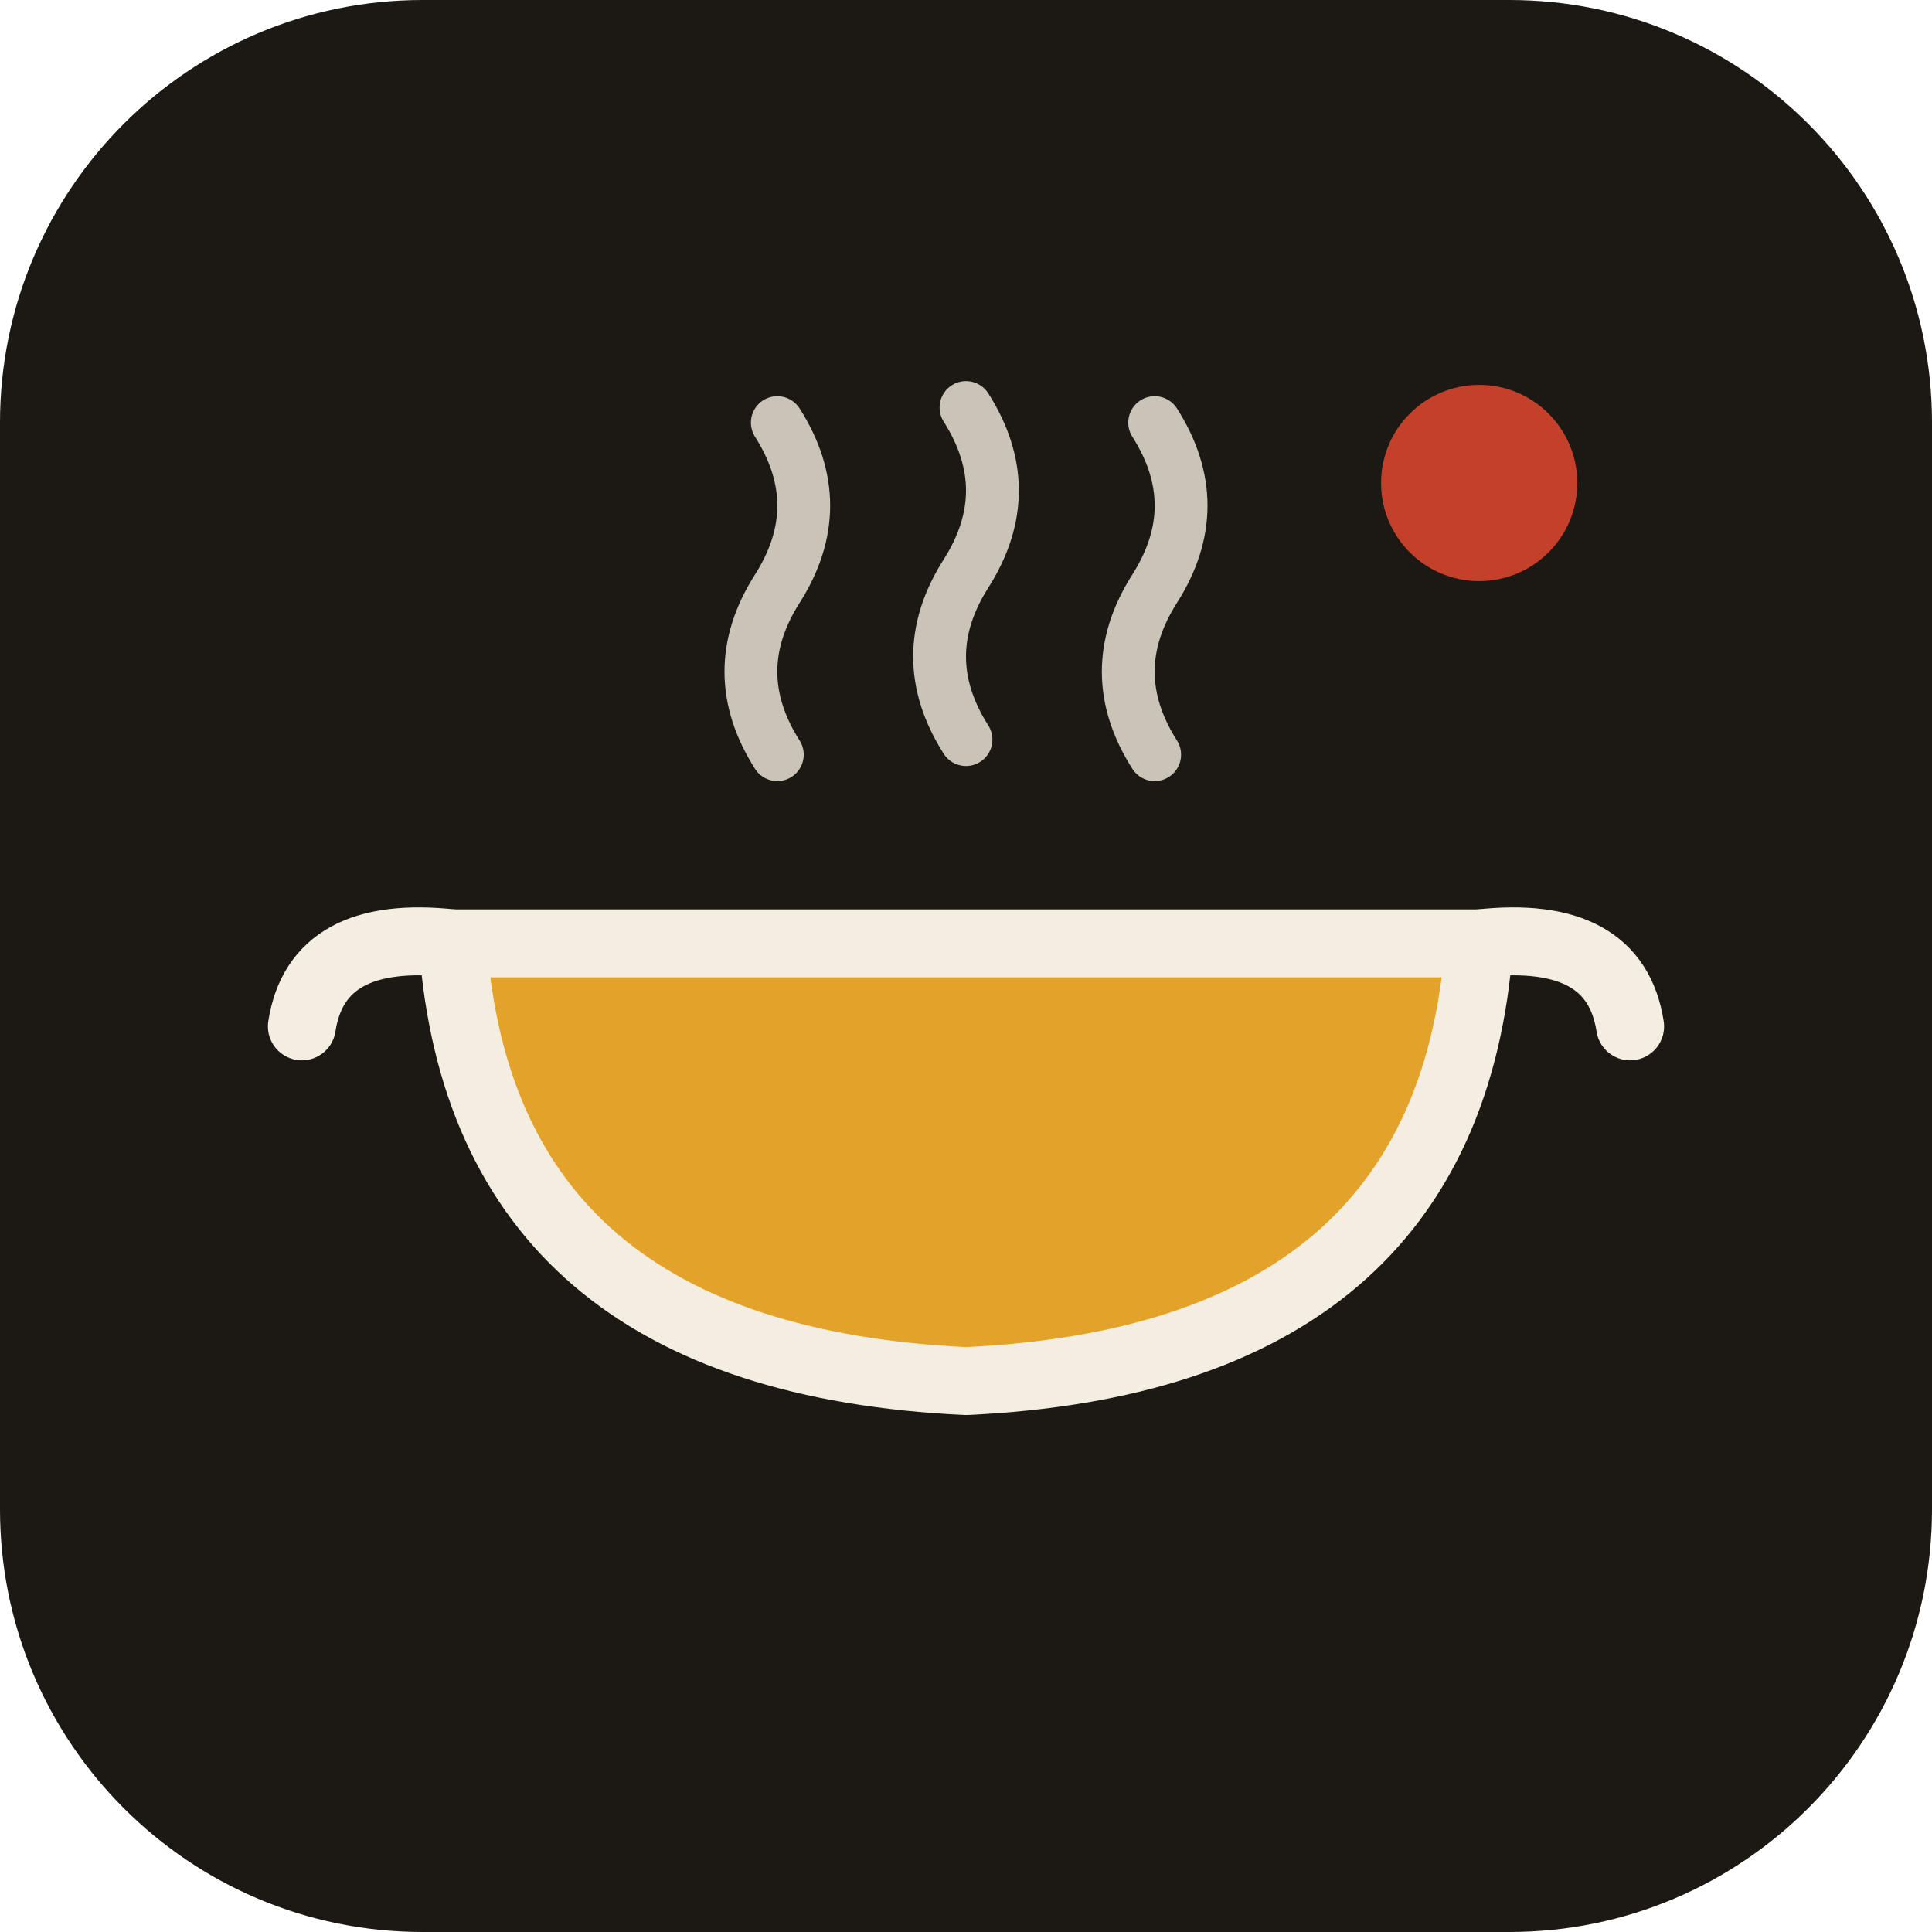
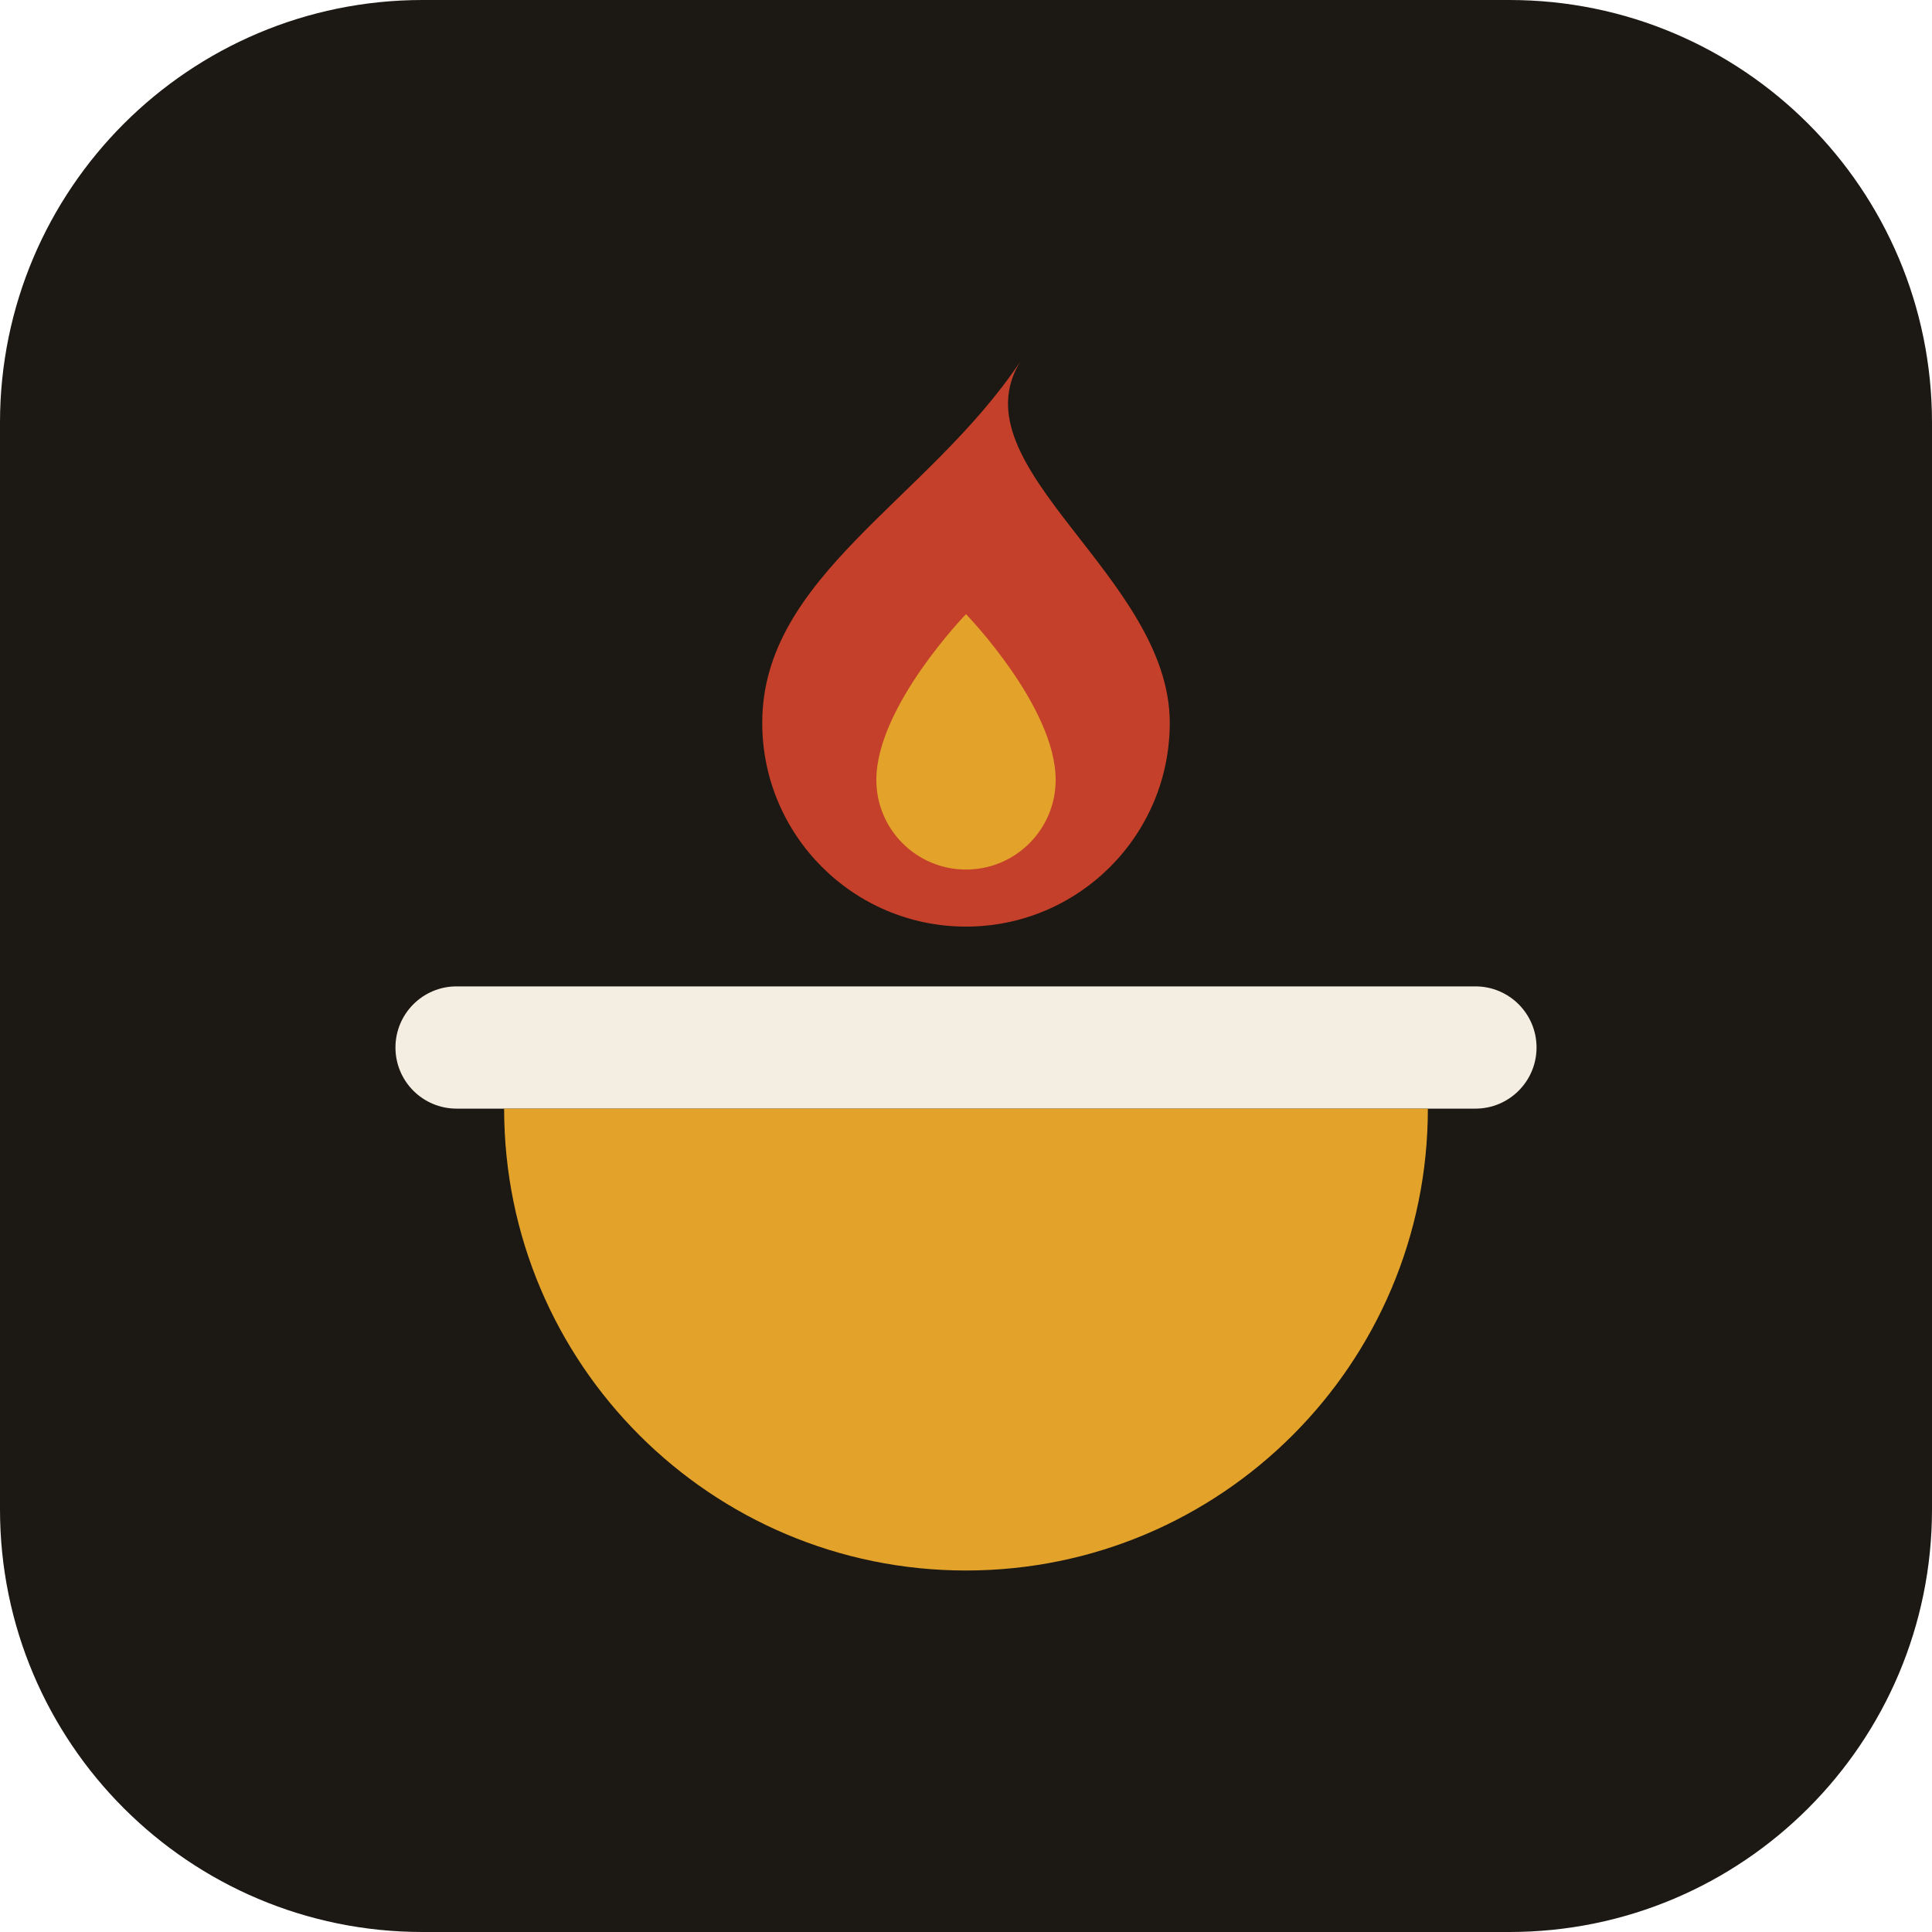
<svg xmlns="http://www.w3.org/2000/svg" viewBox="0 0 512 512">
  <rect width="512" height="512" rx="112" fill="#1c1813" />
-   <g fill="none" stroke="#f4ede1" stroke-width="18" stroke-linecap="round" stroke-linejoin="round">
-     <path d="M120 250 H392 Q384 360 256 366 Q128 360 120 250 Z" fill="#e3a22a" />
-     <path d="M120 250 q-36 -4 -40 22 M392 250 q36 -4 40 22" />
-     <path d="M206 200 q-14 -22 0 -44 q14 -22 0 -44 M256 196 q-14 -22 0 -44 q14 -22 0 -44 M306 200 q-14 -22 0 -44 q14 -22 0 -44" stroke-width="14" opacity=".8" />
+   <g transform="translate(83.2 77.8) scale(7.2)">
+     <path d="M26 2.5C23.6 6.4 31.5 10.4 31.5 15.8A7.5 7.5 0 0 1 16.5 15.8C16.5 10.4 22.6 7.6 26 2.5Z" fill="#c4402a" />
+     <path d="M24 11.8C24 11.8 27.3 15.2 27.3 17.9A3.3 3.3 0 0 1 20.7 17.9C20.7 15.2 24 11.8 24 11.8Z" fill="#e3a22a" />
+     <rect x="3" y="25.5" width="42" height="4.5" rx="2.25" fill="#f4ede1" />
+     <path d="M7 30H41A17 17 0 0 1 7 30Z" fill="#e3a22a" />
  </g>
-   <circle cx="392" cy="128" r="26" fill="#c4402a" />
</svg>
